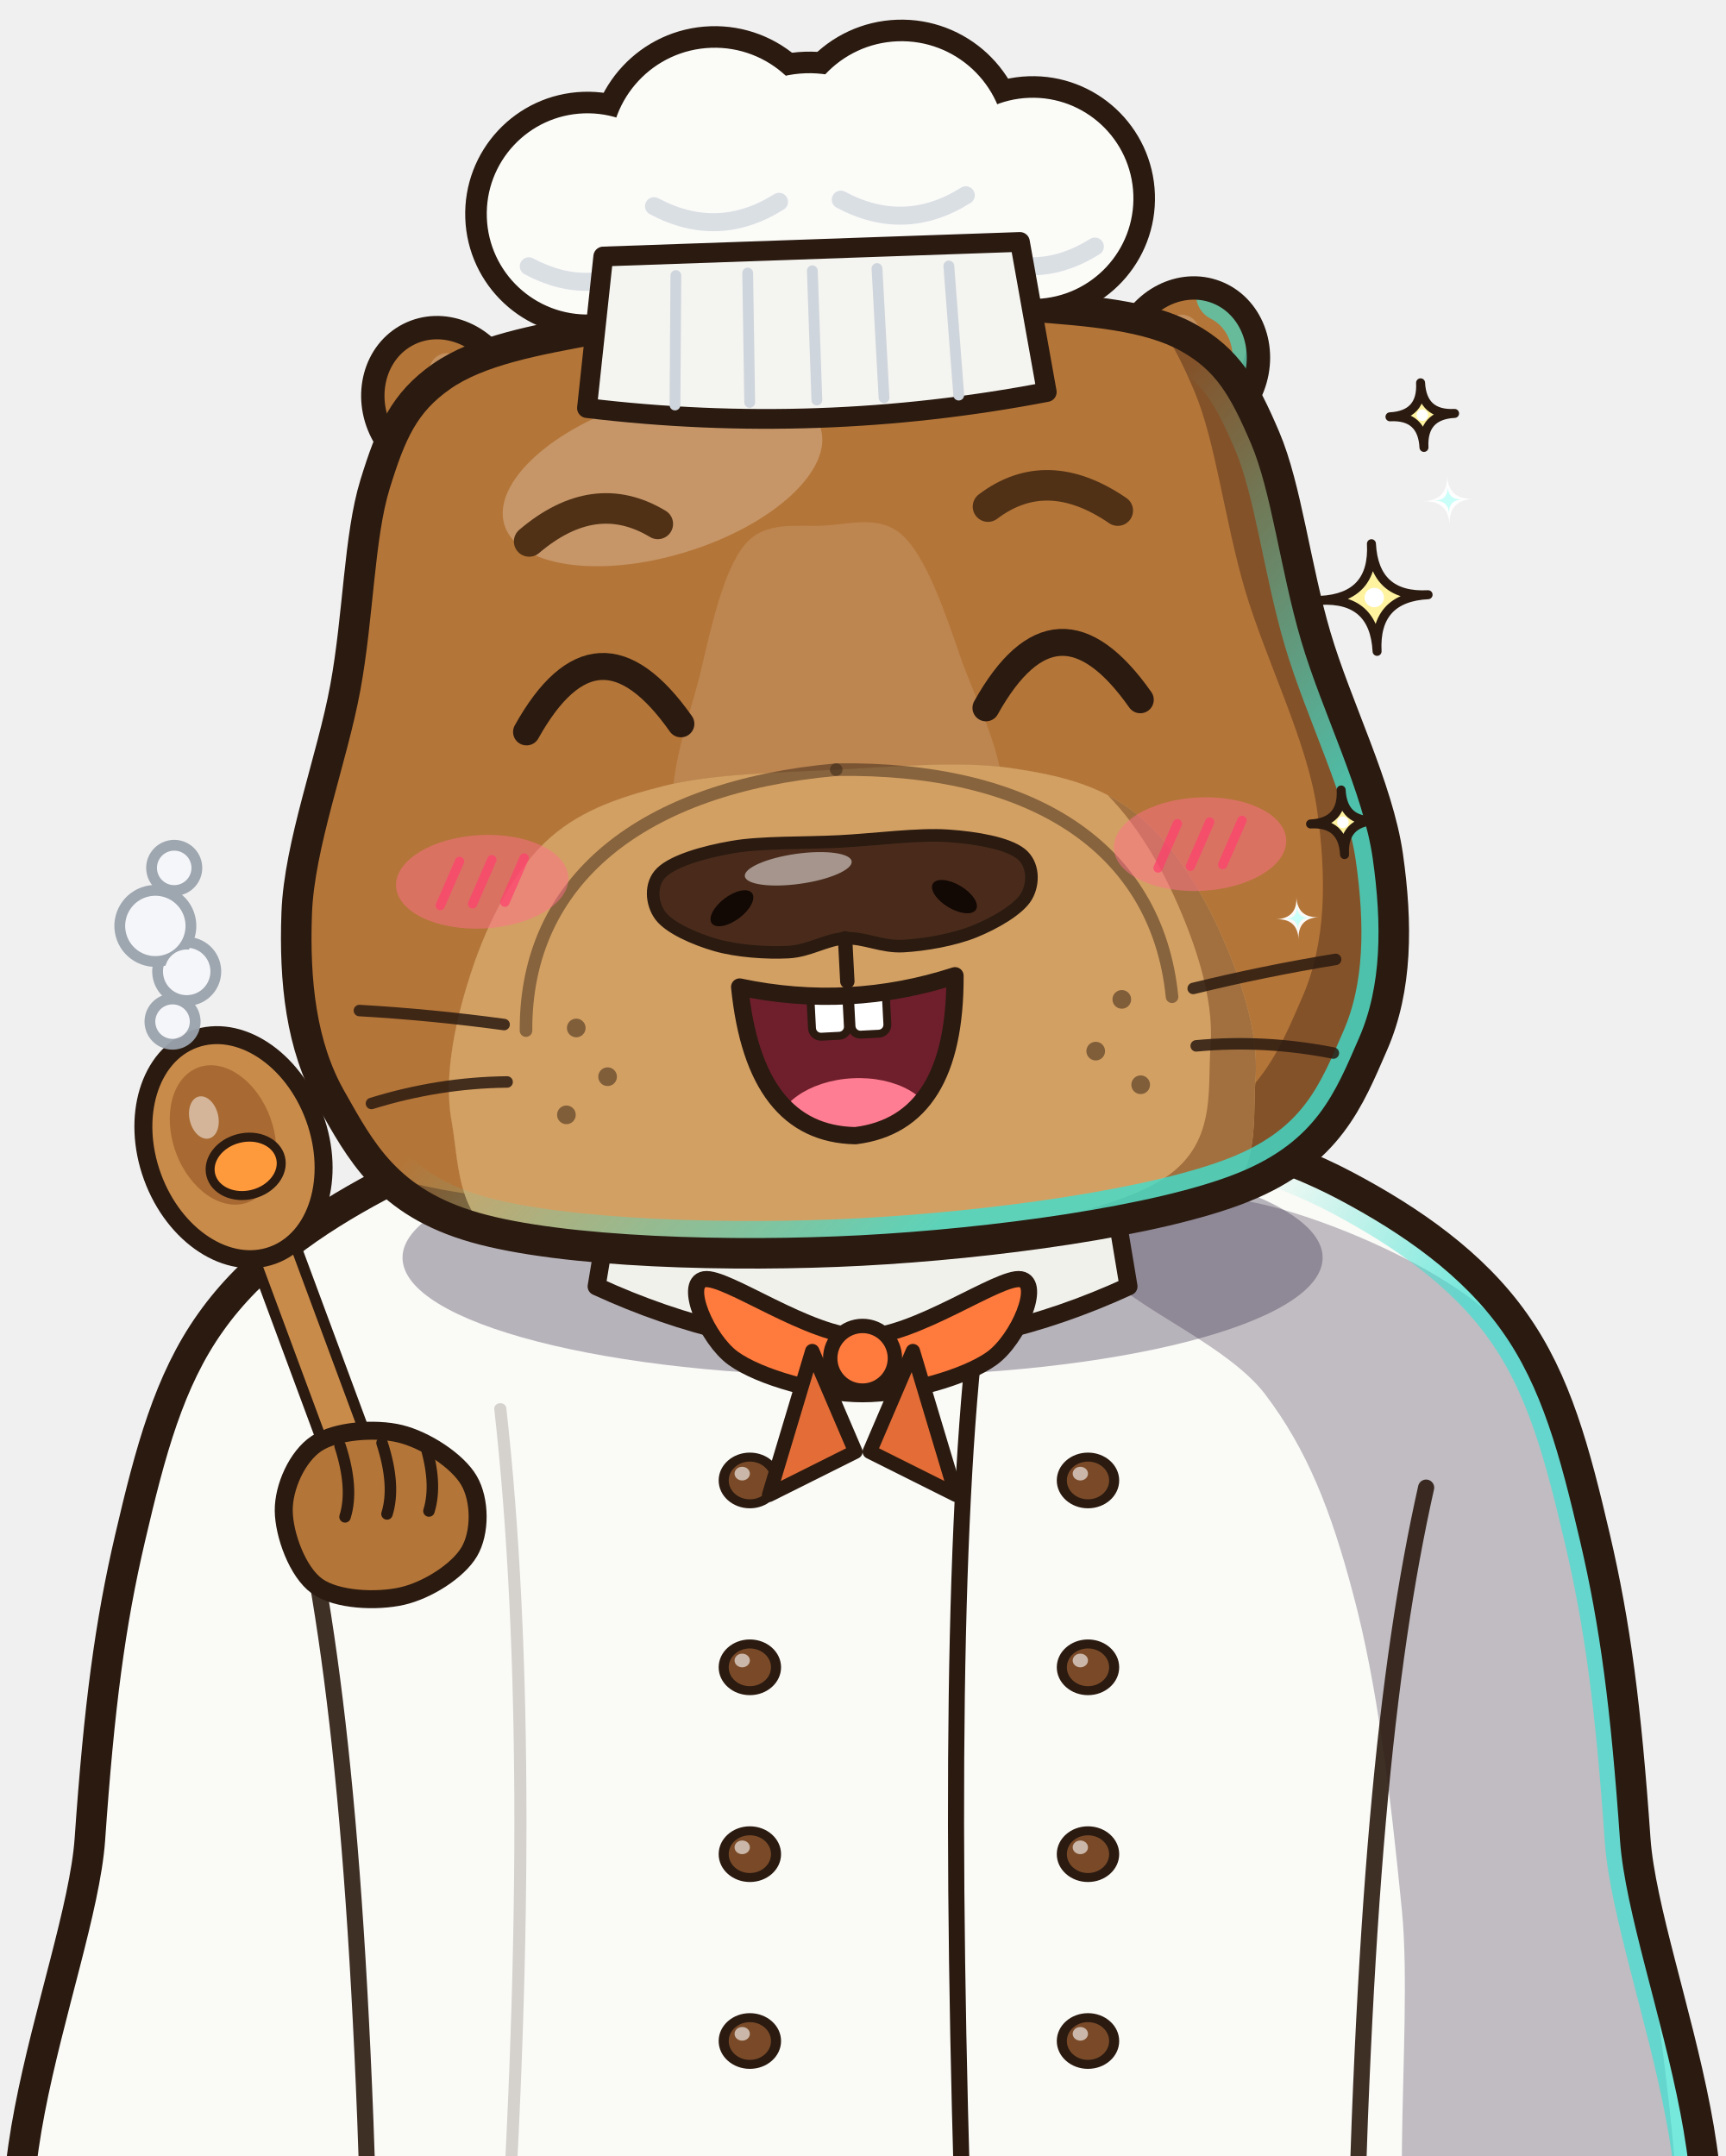
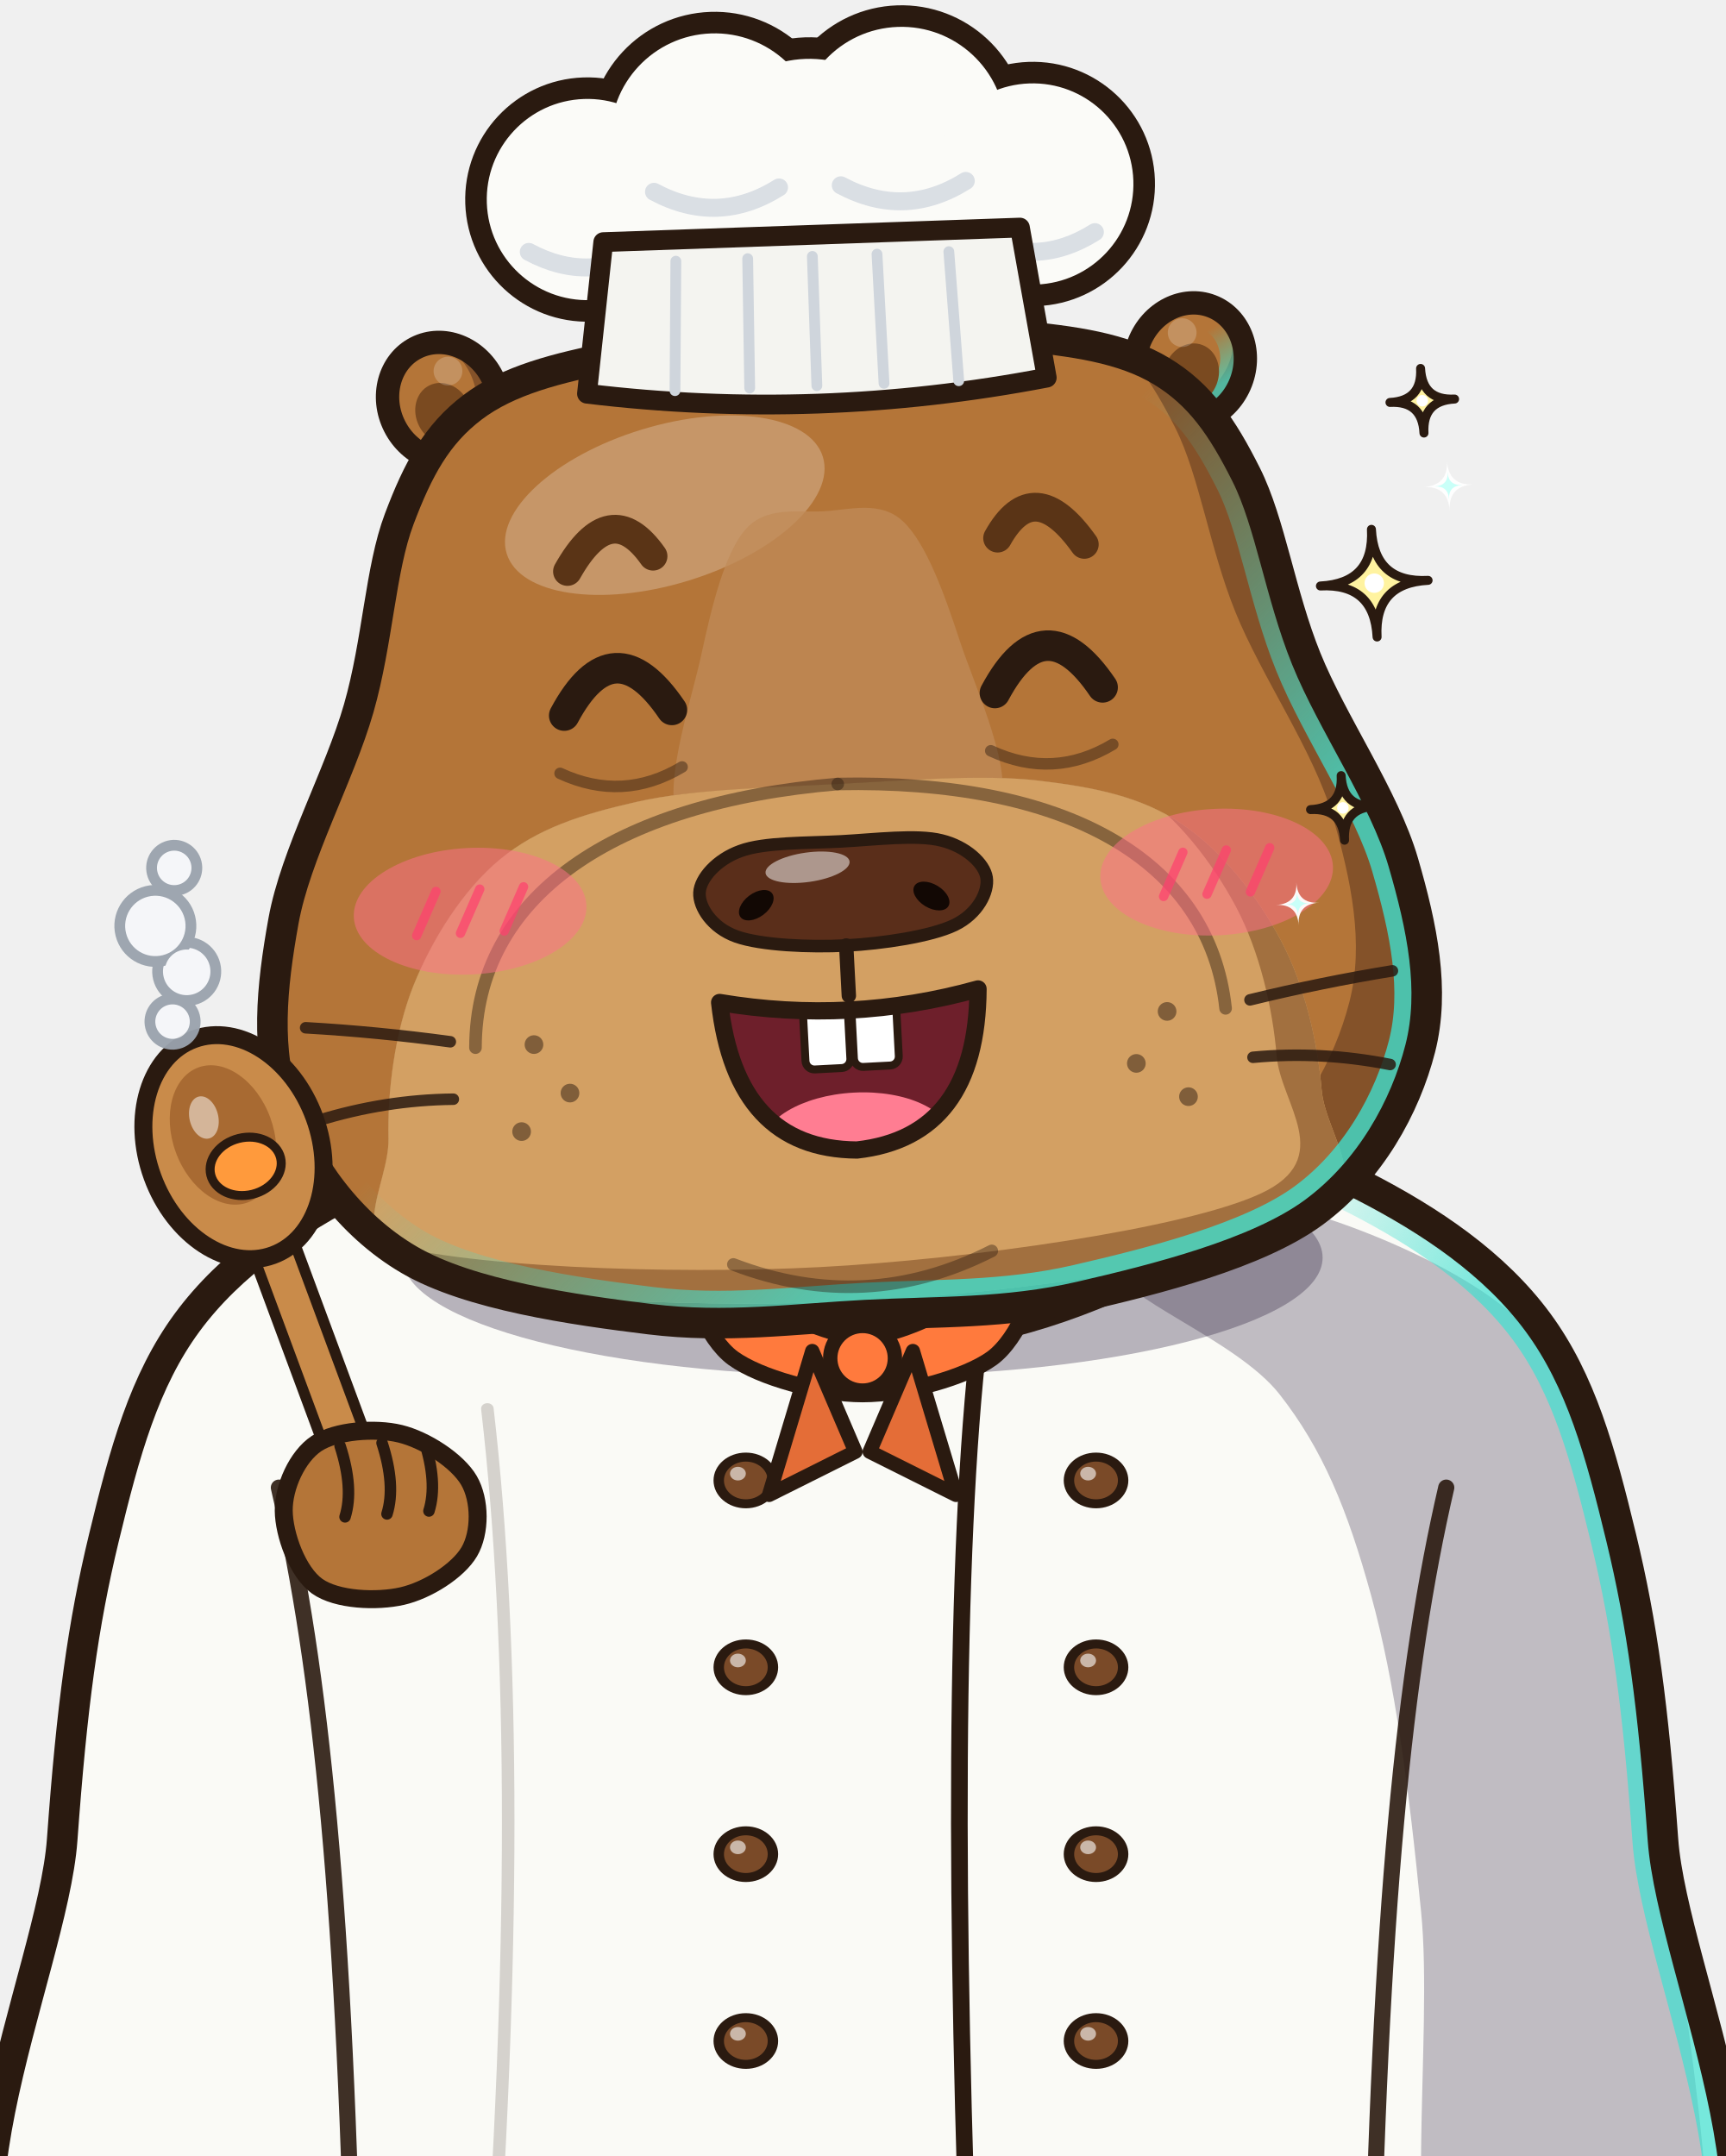
<svg xmlns="http://www.w3.org/2000/svg" width="480" height="600" viewBox="0 0 480 600">
  <defs>
    <linearGradient id="l1" x1="0" y1="0" x2="0" y2="1">
      <stop offset="0" stop-color="#2e1708" />
      <stop offset="0.50" stop-color="#9a5a24" />
      <stop offset="1" stop-color="#c29c7c" />
    </linearGradient>
    <clipPath id="k2">
-       <path d="M240,292C263.9,292 289.3,293.7 311.7,298C334.1,302.3 356.1,308.3 374.4,318C392.7,327.7 409.9,339.7 421.4,356C433,372.3 438.2,392 443.8,416C449.4,440 452.4,462.7 455,500C457.7,537.3 495.4,616.7 459.5,640C423.7,663.3 313.2,640 240,640C166.8,640 56.3,663.3 20.5,640C-15.4,616.7 22.3,537.3 25,500C27.6,462.7 30.6,440 36.2,416C41.8,392 47,372.3 58.6,356C70.1,339.7 87.3,327.7 105.6,318C123.9,308.3 145.9,302.3 168.3,298C190.7,293.7 216.1,292 240,292Z" />
-     </clipPath>
-     <linearGradient id="l3" x1="296" y1="300" x2="441.6" y2="400" gradientUnits="userSpaceOnUse">
+       <path d="M240,292C264.7,292 291,293.7 314.2,298C337.4,302.3 360.3,308.3 379.2,318C398.1,327.7 415.9,339.7 427.9,356C439.9,372.3 445.3,392 451.1,416C456.9,440 460,462.7 462.7,500C465.4,537.3 504.5,616.7 467.4,640C430.2,663.3 315.8,640 240,640C164.2,640 49.8,663.3 12.6,640C-24.5,616.7 14.6,537.3 17.3,500C20,462.7 23.1,440 28.9,416C34.7,392 40.1,372.3 52.1,356C64.1,339.7 81.9,327.7 100.8,318C119.7,308.3 142.6,302.3 165.8,298C189,293.7 215.3,292 240,292Z" />
+     </clipPath>
+     <linearGradient id="l3" x1="298" y1="300" x2="448.8" y2="400" gradientUnits="userSpaceOnUse">
      <stop offset="0" stop-color="#3ee0d0" stop-opacity="0.00" />
      <stop offset="0.30" stop-color="#3ee0d0" stop-opacity="0.00" />
      <stop offset="0.68" stop-color="#3ee0d0" stop-opacity="0.70" />
      <stop offset="1" stop-color="#3ee0d0" stop-opacity="0.70" />
    </linearGradient>
    <clipPath id="k4">
-       <path d="M117,92 A19 21 0 1 0 155,92 A19 21 0 1 0 117,92Z" />
+       <path d="M120.8,96 A15.2 16.8 0 1 0 151.2,96 A15.2 16.8 0 1 0 120.8,96Z" />
    </clipPath>
    <clipPath id="k5">
-       <path d="M325,92 A19 21 0 1 0 363,92 A19 21 0 1 0 325,92Z" />
-     </clipPath>
-     <clipPath id="k6">
-       <path d="M240,72C260,72 282.7,71.8 300,74C317.3,76.2 333.3,78.3 344,85C354.7,91.7 358.8,99.8 364,114C369.2,128.2 370.5,150.3 375.2,170C379.9,189.7 390.3,213 392,232C393.7,251 392.7,269 385.2,284C377.7,299 371.2,313.7 347,322C322.8,330.3 275.7,334 240,334C204.3,334 157.2,330.3 133,322C108.8,313.7 102.3,299 94.8,284C87.3,269 86.3,251 88,232C89.7,213 100.1,189.7 104.8,170C109.5,150.3 110.8,128.2 116,114C121.2,99.8 125.3,91.7 136,85C146.7,78.3 162.7,76.2 180,74C197.3,71.8 220,72 240,72Z" />
-     </clipPath>
+       <path d="M328.8,96 A15.2 16.8 0 1 0 359.2,96 A15.2 16.8 0 1 0 328.8,96Z" />
+     </clipPath>
+     <linearGradient id="l6" x1="328.8" y1="79.2" x2="359.2" y2="102.7" gradientUnits="userSpaceOnUse">
+       <stop offset="0" stop-color="#3ee0d0" stop-opacity="0.00" />
+       <stop offset="0.45" stop-color="#3ee0d0" stop-opacity="0.00" />
+       <stop offset="0.83" stop-color="#3ee0d0" stop-opacity="0.70" />
+       <stop offset="1" stop-color="#3ee0d0" stop-opacity="0.70" />
+     </linearGradient>
    <clipPath id="k7">
-       <path d="M240,200C256,200 274.3,199.3 288,202C301.7,204.7 312.7,208 322,216C331.3,224 339,237.3 344,250C349,262.7 353.7,278.7 352,292C350.3,305.3 352.7,321.3 334,330C315.3,338.7 271.3,344 240,344C208.7,344 164.7,338.7 146,330C127.3,321.3 129.7,305.3 128,292C126.3,278.7 131,262.7 136,250C141,237.3 148.7,224 158,216C167.3,208 178.3,204.7 192,202C205.7,199.3 224,200 240,200Z" />
-     </clipPath>
-     <linearGradient id="l8" x1="150" y1="100" x2="360" y2="330" gradientUnits="userSpaceOnUse">
+       <path d="M240,84C258.7,84 280,83.7 296,86C312,88.3 325.7,91 336,98C346.3,105 352,114.3 358,128C364,141.7 365.7,161.7 372,180C378.3,198.3 391.7,219.7 396,238C400.3,256.3 403,274 398,290C393,306 382.3,323.3 366,334C349.7,344.7 321,350.3 300,354C279,357.7 260,356 240,356C220,356 201,357.7 180,354C159,350.3 130.3,344.7 114,334C97.7,323.3 87,306 82,290C77,274 79.7,256.3 84,238C88.3,219.7 101.7,198.3 108,180C114.3,161.7 116,141.7 122,128C128,114.3 133.7,105 144,98C154.3,91 168,88.3 184,86C200,83.7 221.3,84 240,84Z" />
+     </clipPath>
+     <clipPath id="k8">
+       <path d="M240,208C258.6,208 280.1,207.3 295.9,210C311.7,212.7 324.1,216 334.9,224C345.7,232 355,245.3 360.9,258C366.8,270.7 369.6,286.7 370,300C370.4,313.3 385.2,329.3 363.5,338C341.8,346.7 281.2,352 240,352C198.8,352 138.2,346.7 116.5,338C94.8,329.3 109.6,313.3 110,300C110.4,286.7 113.3,270.7 119.1,258C125,245.3 134.3,232 145.1,224C155.9,216 168.3,212.7 184.1,210C199.9,207.3 221.4,208 240,208Z" />
+     </clipPath>
+     <linearGradient id="l9" x1="150" y1="100" x2="360" y2="330" gradientUnits="userSpaceOnUse">
      <stop offset="0" stop-color="#3ee0d0" stop-opacity="0.00" />
      <stop offset="0.40" stop-color="#3ee0d0" stop-opacity="0.00" />
      <stop offset="0.78" stop-color="#3ee0d0" stop-opacity="0.78" />
      <stop offset="1" stop-color="#3ee0d0" stop-opacity="0.78" />
    </linearGradient>
-     <clipPath id="k9">
-       <path d="M210,259 Q240,267 270,259 Q268,300 240,302 Q212,300 210,259 Z" />
+     <clipPath id="k10">
+       <path d="M204,267 Q240,275 276,267 Q273.6,308 240,310 Q206.4,308 204,267 Z" />
    </clipPath>
  </defs>
  <g transform="translate(0 12)">
-     <path d="M240,292C263.9,292 289.3,293.7 311.7,298C334.1,302.3 356.1,308.3 374.4,318C392.7,327.7 409.9,339.7 421.4,356C433,372.3 438.2,392 443.8,416C449.4,440 452.4,462.7 455,500C457.7,537.3 495.4,616.7 459.5,640C423.7,663.3 313.2,640 240,640C166.8,640 56.3,663.3 20.5,640C-15.4,616.7 22.3,537.3 25,500C27.6,462.7 30.6,440 36.2,416C41.8,392 47,372.3 58.6,356C70.1,339.7 87.3,327.7 105.6,318C123.9,308.3 145.9,302.3 168.3,298C190.7,293.7 216.1,292 240,292Z" fill="#b47538" />
+     <path d="M240,292C264.7,292 291,293.7 314.2,298C337.4,302.3 360.3,308.3 379.2,318C398.1,327.7 415.9,339.7 427.9,356C439.9,372.3 445.3,392 451.1,416C456.9,440 460,462.7 462.7,500C465.4,537.3 504.5,616.7 467.4,640C430.2,663.3 315.8,640 240,640C164.2,640 49.8,663.3 12.6,640C-24.5,616.7 14.6,537.3 17.3,500C20,462.7 23.1,440 28.9,416C34.7,392 40.1,372.3 52.1,356C64.1,339.7 81.9,327.7 100.8,318C119.7,308.3 142.6,302.3 165.8,298C189,293.7 215.3,292 240,292Z" fill="#b47538" />
    <g clip-path="url(#k2)">
-       <g transform="translate(240 0) scale(1.12 1) translate(-240 0)">
+       <g transform="translate(240 0) scale(1.16 1) translate(-240 0)">
        <rect x="-40" y="280" width="560" height="380" fill="#fafaf6" />
        <path d="M268,360 C262,420 262,520 266,640" fill="none" stroke="#2a1a10" stroke-width="4" stroke-linejoin="round" stroke-linecap="round" />
        <circle cx="212" cy="400" r="6.5" fill="#7a4a28" stroke="#2a1a10" stroke-width="2.5" stroke-linejoin="round" stroke-linecap="round" />
        <circle cx="210.1" cy="398.1" r="1.9" fill="#ffffff" opacity="0.60" />
        <circle cx="296" cy="400" r="6.5" fill="#7a4a28" stroke="#2a1a10" stroke-width="2.5" stroke-linejoin="round" stroke-linecap="round" />
        <circle cx="294.1" cy="398.1" r="1.9" fill="#ffffff" opacity="0.60" />
        <circle cx="212" cy="452" r="6.5" fill="#7a4a28" stroke="#2a1a10" stroke-width="2.5" stroke-linejoin="round" stroke-linecap="round" />
        <circle cx="210.1" cy="450.1" r="1.9" fill="#ffffff" opacity="0.60" />
        <circle cx="296" cy="452" r="6.5" fill="#7a4a28" stroke="#2a1a10" stroke-width="2.5" stroke-linejoin="round" stroke-linecap="round" />
        <circle cx="294.1" cy="450.1" r="1.9" fill="#ffffff" opacity="0.60" />
        <circle cx="212" cy="504" r="6.5" fill="#7a4a28" stroke="#2a1a10" stroke-width="2.5" stroke-linejoin="round" stroke-linecap="round" />
        <circle cx="210.1" cy="502.1" r="1.9" fill="#ffffff" opacity="0.60" />
        <circle cx="296" cy="504" r="6.5" fill="#7a4a28" stroke="#2a1a10" stroke-width="2.5" stroke-linejoin="round" stroke-linecap="round" />
        <circle cx="294.1" cy="502.1" r="1.9" fill="#ffffff" opacity="0.60" />
        <circle cx="212" cy="556" r="6.5" fill="#7a4a28" stroke="#2a1a10" stroke-width="2.5" stroke-linejoin="round" stroke-linecap="round" />
        <circle cx="210.1" cy="554" r="1.9" fill="#ffffff" opacity="0.60" />
        <circle cx="296" cy="556" r="6.5" fill="#7a4a28" stroke="#2a1a10" stroke-width="2.5" stroke-linejoin="round" stroke-linecap="round" />
        <circle cx="294.1" cy="554" r="1.9" fill="#ffffff" opacity="0.60" />
        <path d="M150,380 Q160,480 150,640" fill="none" stroke="#2a1a10" stroke-width="3" stroke-linejoin="round" stroke-linecap="round" opacity="0.18" />
      </g>
-       <path d="M345.3,322C363.6,324.7 400.9,339.7 417,356C433,372.3 435.3,396 441.6,420C447.9,444 451.3,463.3 455,500C458.8,536.7 473.7,616.7 464,640C454.3,663.3 409.1,660 396.8,640C384.5,620 393.4,554.7 390.1,520C386.7,485.3 383,456 376.6,432C370.3,408 363.6,391.3 352,376C340.4,360.7 308.3,349 307.2,340C306.1,331 327,319.3 345.3,322Z" fill="#1a0c2e" opacity="0.26" />
+       <path d="M349,322C368,324.7 406.7,339.7 423.3,356C439.9,372.3 442.2,396 448.8,420C455.4,444 458.9,463.3 462.7,500C466.6,536.7 482.1,616.7 472,640C461.9,663.3 415.2,660 402.4,640C389.6,620 398.9,554.7 395.4,520C392,485.3 388.1,456 381.5,432C374.9,408 368,391.3 356,376C344,360.7 310.8,349 309.6,340C308.4,331 330.1,319.3 349,322Z" fill="#1a0c2e" opacity="0.26" />
      <ellipse cx="240" cy="338" rx="128" ry="33" fill="#1a0c2e" opacity="0.30" />
-       <path d="M396.8,402 C385.6,452 378.9,520 376.6,640" fill="none" stroke="#2a1a10" stroke-width="4.5" stroke-linejoin="round" stroke-linecap="round" opacity="0.90" />
-       <path d="M83.2,402 C94.4,452 101.1,520 103.4,640" fill="none" stroke="#2a1a10" stroke-width="4.5" stroke-linejoin="round" stroke-linecap="round" opacity="0.90" />
-       <path d="M240,292C263.9,292 289.3,293.7 311.7,298C334.1,302.3 356.1,308.3 374.4,318C392.7,327.7 409.9,339.7 421.4,356C433,372.3 438.2,392 443.8,416C449.4,440 452.4,462.7 455,500C457.7,537.3 495.4,616.7 459.5,640C423.7,663.3 313.2,640 240,640C166.8,640 56.3,663.3 20.5,640C-15.4,616.7 22.3,537.3 25,500C27.6,462.7 30.6,440 36.2,416C41.8,392 47,372.3 58.6,356C70.1,339.7 87.3,327.7 105.6,318C123.9,308.3 145.9,302.3 168.3,298C190.7,293.7 216.1,292 240,292Z" fill="none" stroke="url(#l3)" stroke-width="17" stroke-linejoin="round" stroke-linecap="round" />
+       <path d="M402.4,402 C390.8,452 383.8,520 381.5,640" fill="none" stroke="#2a1a10" stroke-width="4.5" stroke-linejoin="round" stroke-linecap="round" opacity="0.90" />
+       <path d="M77.6,402 C89.2,452 96.2,520 98.5,640" fill="none" stroke="#2a1a10" stroke-width="4.5" stroke-linejoin="round" stroke-linecap="round" opacity="0.90" />
+       <path d="M240,292C264.7,292 291,293.7 314.2,298C337.4,302.3 360.3,308.3 379.2,318C398.1,327.7 415.9,339.7 427.9,356C439.9,372.3 445.3,392 451.1,416C456.9,440 460,462.7 462.7,500C465.4,537.3 504.5,616.7 467.4,640C430.2,663.3 315.8,640 240,640C164.2,640 49.8,663.3 12.6,640C-24.5,616.7 14.6,537.3 17.3,500C20,462.7 23.1,440 28.9,416C34.7,392 40.1,372.3 52.1,356C64.1,339.7 81.9,327.7 100.8,318C119.7,308.3 142.6,302.3 165.8,298C189,293.7 215.3,292 240,292Z" fill="none" stroke="url(#l3)" stroke-width="17" stroke-linejoin="round" stroke-linecap="round" />
    </g>
-     <path d="M240,292C263.9,292 289.3,293.7 311.7,298C334.1,302.3 356.1,308.3 374.4,318C392.7,327.7 409.9,339.7 421.4,356C433,372.3 438.2,392 443.8,416C449.4,440 452.4,462.7 455,500C457.7,537.3 495.4,616.7 459.5,640C423.7,663.3 313.2,640 240,640C166.8,640 56.3,663.3 20.5,640C-15.4,616.7 22.3,537.3 25,500C27.6,462.7 30.6,440 36.2,416C41.8,392 47,372.3 58.6,356C70.1,339.7 87.3,327.7 105.6,318C123.9,308.3 145.9,302.3 168.3,298C190.7,293.7 216.1,292 240,292Z" fill="none" stroke="#2a1a10" stroke-width="8.5" stroke-linejoin="round" stroke-linecap="round" />
+     <path d="M240,292C264.7,292 291,293.7 314.2,298C337.4,302.3 360.3,308.3 379.2,318C398.1,327.7 415.9,339.7 427.9,356C439.9,372.3 445.3,392 451.1,416C456.9,440 460,462.7 462.7,500C465.4,537.3 504.5,616.7 467.4,640C430.2,663.3 315.8,640 240,640C164.2,640 49.8,663.3 12.6,640C-24.5,616.7 14.6,537.3 17.3,500C20,462.7 23.1,440 28.9,416C34.7,392 40.1,372.3 52.1,356C64.1,339.7 81.9,327.7 100.8,318C119.7,308.3 142.6,302.3 165.8,298C189,293.7 215.3,292 240,292Z" fill="none" stroke="#2a1a10" stroke-width="8.5" stroke-linejoin="round" stroke-linecap="round" />
    <path d="M170,322 Q240,350 310,322 L314,346 Q240,380 166,346 Z" fill="#f1f1ec" stroke="#2a1a10" stroke-width="5" stroke-linejoin="round" stroke-linecap="round" />
    <path d="M196,344C202,343 225.3,360 240,360C254.7,360 278,343 284,344C290,345 283.3,360.7 276,366C268.7,371.3 252,376 240,376C228,376 211.3,371.3 204,366C196.7,360.7 190,345 196,344Z" fill="#ff7a3d" stroke="#2a1a10" stroke-width="4.5" stroke-linejoin="round" stroke-linecap="round" />
    <path d="M226,364 L214,404 L238,392 Z" fill="#e46d37" stroke="#2a1a10" stroke-width="4" stroke-linejoin="round" stroke-linecap="round" />
    <path d="M254,364 L266,404 L242,392 Z" fill="#e46d37" stroke="#2a1a10" stroke-width="4" stroke-linejoin="round" stroke-linecap="round" />
    <circle cx="240" cy="366" r="9" fill="#ff7a3d" stroke="#2a1a10" stroke-width="4" stroke-linejoin="round" stroke-linecap="round" />
-     <g transform="translate(0 2) rotate(-3 240 340)">
-       <g transform="rotate(-24 136 92)">
-         <ellipse cx="136" cy="92" rx="19" ry="21" fill="#845229" />
+     <g transform="translate(0 -2) rotate(-3 240 340)">
+       <g transform="rotate(-24 136 96)">
+         <path d="M120.8,96 A15.2 16.8 0 1 0 151.2,96 A15.2 16.8 0 1 0 120.8,96Z" fill="#845229" />
        <g clip-path="url(#k4)">
-           <ellipse cx="131" cy="88" rx="19" ry="21" fill="#b47538" />
+           <path d="M120.8,96 A15.2 16.8 0 1 0 151.2,96 A15.2 16.8 0 1 0 120.8,96Z" fill="#b47538" transform="translate(-5 -4)" />
        </g>
-         <ellipse cx="136" cy="92" rx="19" ry="21" fill="none" stroke="#2a1a10" stroke-width="6.5" stroke-linejoin="round" stroke-linecap="round" />
-         <ellipse cx="134.5" cy="95" rx="9.5" ry="11" fill="#7a4a20" />
-         <ellipse cx="141" cy="85" rx="5" ry="5" fill="#ffffff" opacity="0.20" />
-       </g>
-       <g transform="rotate(24 344 92)">
-         <ellipse cx="344" cy="92" rx="19" ry="21" fill="#845229" />
+         <path d="M120.8,96 A15.2 16.8 0 1 0 151.2,96 A15.2 16.8 0 1 0 120.8,96Z" fill="none" stroke="#2a1a10" stroke-width="6.5" stroke-linejoin="round" stroke-linecap="round" />
+         <ellipse cx="134.5" cy="99" rx="7.6" ry="8.8" fill="#7a4a20" />
+         <ellipse cx="141" cy="89" rx="4" ry="4" fill="#ffffff" opacity="0.20" />
+       </g>
+       <g transform="rotate(24 344 96)">
+         <path d="M328.8,96 A15.2 16.8 0 1 0 359.2,96 A15.2 16.8 0 1 0 328.8,96Z" fill="#845229" />
        <g clip-path="url(#k5)">
-           <ellipse cx="339" cy="88" rx="19" ry="21" fill="#b47538" />
+           <path d="M328.8,96 A15.2 16.8 0 1 0 359.2,96 A15.2 16.8 0 1 0 328.8,96Z" fill="#b47538" transform="translate(-5 -4)" />
+           <path d="M328.8,96 A15.2 16.8 0 1 0 359.2,96 A15.2 16.8 0 1 0 328.8,96Z" fill="none" stroke="url(#l6)" stroke-width="14" stroke-linejoin="round" stroke-linecap="round" />
        </g>
-         <g clip-path="url(#k5)">
-           <path d="M346,71 A19 21 0 0 1 354,110" fill="none" stroke="#3ee0d0" stroke-width="15" stroke-linejoin="round" stroke-linecap="round" opacity="0.65" />
+         <path d="M328.8,96 A15.2 16.8 0 1 0 359.2,96 A15.2 16.8 0 1 0 328.8,96Z" fill="none" stroke="#2a1a10" stroke-width="6.5" stroke-linejoin="round" stroke-linecap="round" />
+         <ellipse cx="345.5" cy="99" rx="7.6" ry="8.8" fill="#7a4a20" />
+         <ellipse cx="339" cy="89" rx="4" ry="4" fill="#ffffff" opacity="0.20" />
+       </g>
+       <path d="M240,84C258.7,84 280,83.7 296,86C312,88.3 325.7,91 336,98C346.3,105 352,114.3 358,128C364,141.7 365.7,161.7 372,180C378.3,198.3 391.7,219.7 396,238C400.3,256.3 403,274 398,290C393,306 382.3,323.3 366,334C349.7,344.7 321,350.3 300,354C279,357.7 260,356 240,356C220,356 201,357.7 180,354C159,350.3 130.3,344.7 114,334C97.7,323.3 87,306 82,290C77,274 79.7,256.3 84,238C88.3,219.7 101.7,198.3 108,180C114.3,161.7 116,141.7 122,128C128,114.3 133.7,105 144,98C154.3,91 168,88.3 184,86C200,83.7 221.3,84 240,84Z" fill="#845229" />
+       <g clip-path="url(#k7)">
+         <path d="M240,84C258.7,84 280,83.7 296,86C312,88.3 325.7,91 336,98C346.3,105 352,114.3 358,128C364,141.7 365.7,161.7 372,180C378.3,198.3 391.7,219.7 396,238C400.3,256.3 403,274 398,290C393,306 382.3,323.3 366,334C349.7,344.7 321,350.3 300,354C279,357.7 260,356 240,356C220,356 201,357.7 180,354C159,350.3 130.3,344.7 114,334C97.7,323.3 87,306 82,290C77,274 79.7,256.3 84,238C88.3,219.7 101.7,198.3 108,180C114.3,161.7 116,141.7 122,128C128,114.3 133.7,105 144,98C154.3,91 168,88.3 184,86C200,83.7 221.3,84 240,84Z" fill="#b47538" transform="translate(-19 -14)" />
+         <ellipse cx="196" cy="128" rx="46" ry="22" fill="#ffffff" opacity="0.24" transform="rotate(-14 196 128)" />
+       </g>
+       <g clip-path="url(#k7)">
+         <path d="M240,132C247.3,132 256,129.7 262,136C268,142.3 272.3,156.3 276,170C279.7,183.7 290,208.7 284,218C278,227.3 254.7,226 240,226C225.3,226 202,227.3 196,218C190,208.7 200.3,183.7 204,170C207.7,156.3 212,142.3 218,136C224,129.7 232.7,132 240,132Z" fill="#c08b58" opacity="0.75" />
+       </g>
+       <g clip-path="url(#k7)">
+         <path d="M240,208C258.6,208 280.1,207.3 295.9,210C311.7,212.7 324.1,216 334.9,224C345.7,232 355,245.3 360.9,258C366.8,270.7 369.6,286.7 370,300C370.4,313.3 385.2,329.3 363.5,338C341.8,346.7 281.2,352 240,352C198.8,352 138.2,346.7 116.5,338C94.8,329.3 109.6,313.3 110,300C110.4,286.7 113.3,270.7 119.1,258C125,245.3 134.3,232 145.1,224C155.9,216 168.3,212.7 184.1,210C199.9,207.3 221.4,208 240,208Z" fill="#d3a063" />
+         <g clip-path="url(#k8)">
+           <path d="M240,208C258.6,208 280.1,207.3 295.9,210C311.7,212.7 324.1,216 334.9,224C345.7,232 355,245.3 360.9,258C366.8,270.7 369.6,286.7 370,300C370.4,313.3 385.2,329.3 363.5,338C341.8,346.7 281.2,352 240,352C198.8,352 138.2,346.7 116.5,338C94.8,329.3 109.6,313.3 110,300C110.4,286.7 113.3,270.7 119.1,258C125,245.3 134.3,232 145.1,224C155.9,216 168.3,212.7 184.1,210C199.9,207.3 221.4,208 240,208Z" fill="#a2703f" />
+           <path d="M240,208C258.6,208 280.1,207.3 295.9,210C311.7,212.7 324.1,216 334.9,224C345.7,232 355,245.3 360.9,258C366.8,270.7 369.6,286.7 370,300C370.4,313.3 385.2,329.3 363.5,338C341.8,346.7 281.2,352 240,352C198.8,352 138.2,346.7 116.5,338C94.8,329.3 109.6,313.3 110,300C110.4,286.7 113.3,270.7 119.1,258C125,245.3 134.3,232 145.1,224C155.9,216 168.3,212.7 184.1,210C199.9,207.3 221.4,208 240,208Z" fill="#d3a063" transform="translate(-12 -10)" />
        </g>
-         <ellipse cx="344" cy="92" rx="19" ry="21" fill="none" stroke="#2a1a10" stroke-width="6.5" stroke-linejoin="round" stroke-linecap="round" />
-         <ellipse cx="345.5" cy="95" rx="9.5" ry="11" fill="#7a4a20" />
-         <ellipse cx="339" cy="85" rx="5" ry="5" fill="#ffffff" opacity="0.20" />
-       </g>
-       <path d="M240,72C260,72 282.7,71.8 300,74C317.3,76.2 333.3,78.3 344,85C354.7,91.7 358.8,99.8 364,114C369.2,128.2 370.5,150.3 375.2,170C379.9,189.7 390.3,213 392,232C393.7,251 392.7,269 385.2,284C377.7,299 371.2,313.7 347,322C322.8,330.3 275.7,334 240,334C204.3,334 157.2,330.3 133,322C108.8,313.7 102.3,299 94.8,284C87.3,269 86.3,251 88,232C89.7,213 100.1,189.7 104.8,170C109.5,150.3 110.8,128.2 116,114C121.2,99.8 125.3,91.7 136,85C146.7,78.3 162.7,76.2 180,74C197.3,71.8 220,72 240,72Z" fill="#845229" />
-       <g clip-path="url(#k6)">
-         <path d="M240,72C260,72 282.7,71.8 300,74C317.3,76.2 333.3,78.3 344,85C354.7,91.7 358.8,99.8 364,114C369.2,128.2 370.5,150.3 375.2,170C379.9,189.7 390.3,213 392,232C393.7,251 392.7,269 385.2,284C377.7,299 371.2,313.7 347,322C322.8,330.3 275.7,334 240,334C204.3,334 157.2,330.3 133,322C108.8,313.7 102.3,299 94.8,284C87.3,269 86.3,251 88,232C89.7,213 100.1,189.7 104.8,170C109.5,150.3 110.8,128.2 116,114C121.2,99.8 125.3,91.7 136,85C146.7,78.3 162.7,76.2 180,74C197.3,71.8 220,72 240,72Z" fill="#b47538" transform="translate(-19 -14)" />
-         <ellipse cx="196" cy="116" rx="46" ry="22" fill="#ffffff" opacity="0.24" transform="rotate(-14 196 116)" />
-       </g>
-       <g clip-path="url(#k6)">
-         <path d="M240,132C247.3,132 256,129.7 262,136C268,142.3 272.3,157 276,170C279.7,183 290,205.3 284,214C278,222.7 254.7,222 240,222C225.3,222 202,222.7 196,214C190,205.3 200.3,183 204,170C207.7,157 212,142.3 218,136C224,129.7 232.7,132 240,132Z" fill="#c08b58" opacity="0.75" />
-       </g>
-       <g clip-path="url(#k6)">
-         <path d="M240,200C256,200 274.3,199.3 288,202C301.7,204.7 312.7,208 322,216C331.3,224 339,237.3 344,250C349,262.7 353.7,278.7 352,292C350.3,305.3 352.7,321.3 334,330C315.3,338.7 271.3,344 240,344C208.7,344 164.7,338.7 146,330C127.3,321.3 129.7,305.3 128,292C126.3,278.7 131,262.7 136,250C141,237.3 148.7,224 158,216C167.3,208 178.3,204.7 192,202C205.7,199.3 224,200 240,200Z" fill="#d3a063" />
-         <g clip-path="url(#k7)">
-           <path d="M240,200C256,200 274.3,199.3 288,202C301.7,204.7 312.7,208 322,216C331.3,224 339,237.3 344,250C349,262.7 353.7,278.7 352,292C350.3,305.3 352.7,321.3 334,330C315.3,338.7 271.3,344 240,344C208.7,344 164.7,338.7 146,330C127.3,321.3 129.7,305.3 128,292C126.3,278.7 131,262.7 136,250C141,237.3 148.7,224 158,216C167.3,208 178.3,204.7 192,202C205.7,199.3 224,200 240,200Z" fill="#a2703f" />
-           <path d="M240,200C256,200 274.3,199.3 288,202C301.7,204.7 312.7,208 322,216C331.3,224 339,237.3 344,250C349,262.7 353.7,278.7 352,292C350.3,305.3 352.7,321.3 334,330C315.3,338.7 271.3,344 240,344C208.7,344 164.7,338.7 146,330C127.3,321.3 129.7,305.3 128,292C126.3,278.7 131,262.7 136,250C141,237.3 148.7,224 158,216C167.3,208 178.3,204.7 192,202C205.7,199.3 224,200 240,200Z" fill="#d3a063" transform="translate(-12 -10)" />
-         </g>
-       </g>
-       <path d="M150,268 C152,226 186,202 240,200" fill="none" stroke="#2a1a10" stroke-width="3.5" stroke-linejoin="round" stroke-linecap="round" opacity="0.45" />
-       <path d="M330,268 C328,226 294,202 240,200" fill="none" stroke="#2a1a10" stroke-width="3.5" stroke-linejoin="round" stroke-linecap="round" opacity="0.45" />
-       <g clip-path="url(#k6)">
-         <path d="M240,72C260,72 282.7,71.8 300,74C317.3,76.2 333.3,78.3 344,85C354.7,91.7 358.8,99.8 364,114C369.2,128.2 370.5,150.3 375.2,170C379.9,189.7 390.3,213 392,232C393.7,251 392.7,269 385.2,284C377.7,299 371.2,313.7 347,322C322.8,330.3 275.7,334 240,334C204.3,334 157.2,330.3 133,322C108.8,313.7 102.3,299 94.8,284C87.3,269 86.3,251 88,232C89.7,213 100.1,189.7 104.8,170C109.5,150.3 110.8,128.2 116,114C121.2,99.8 125.3,91.7 136,85C146.7,78.3 162.7,76.2 180,74C197.3,71.8 220,72 240,72Z" fill="none" stroke="url(#l8)" stroke-width="18" stroke-linejoin="round" stroke-linecap="round" />
-       </g>
-       <ellipse cx="140" cy="226" rx="24" ry="13" fill="#ff6f8c" opacity="0.50" />
-       <path d="M134,220 L128,232" fill="none" stroke="#ff3f6e" stroke-width="2.6" stroke-linejoin="round" stroke-linecap="round" opacity="0.70" />
-       <path d="M143,220 L137,232" fill="none" stroke="#ff3f6e" stroke-width="2.6" stroke-linejoin="round" stroke-linecap="round" opacity="0.70" />
-       <path d="M152,220 L146,232" fill="none" stroke="#ff3f6e" stroke-width="2.6" stroke-linejoin="round" stroke-linecap="round" opacity="0.70" />
-       <ellipse cx="340" cy="226" rx="24" ry="13" fill="#ff6f8c" opacity="0.50" />
-       <path d="M334,220 L328,232" fill="none" stroke="#ff3f6e" stroke-width="2.6" stroke-linejoin="round" stroke-linecap="round" opacity="0.70" />
-       <path d="M343,220 L337,232" fill="none" stroke="#ff3f6e" stroke-width="2.6" stroke-linejoin="round" stroke-linecap="round" opacity="0.70" />
-       <path d="M352,220 L346,232" fill="none" stroke="#ff3f6e" stroke-width="2.6" stroke-linejoin="round" stroke-linecap="round" opacity="0.70" />
-       <path d="M144,266 Q124,262.2 104,260" fill="none" stroke="#2a1a10" stroke-width="3.2" stroke-linejoin="round" stroke-linecap="round" opacity="0.85" />
-       <path d="M144,282 Q125,281.2 106,286" fill="none" stroke="#2a1a10" stroke-width="3.2" stroke-linejoin="round" stroke-linecap="round" opacity="0.85" />
-       <circle cx="164" cy="268" r="2.6" fill="#805e3a" />
-       <circle cx="172" cy="282" r="2.6" fill="#805e3a" />
-       <circle cx="160" cy="292" r="2.6" fill="#805e3a" />
-       <path d="M336,266 Q356,262.2 376,260" fill="none" stroke="#2a1a10" stroke-width="3.2" stroke-linejoin="round" stroke-linecap="round" opacity="0.85" />
-       <path d="M336,282 Q355,281.2 374,286" fill="none" stroke="#2a1a10" stroke-width="3.2" stroke-linejoin="round" stroke-linecap="round" opacity="0.85" />
-       <circle cx="316" cy="268" r="2.6" fill="#805e3a" />
-       <circle cx="308" cy="282" r="2.6" fill="#805e3a" />
-       <circle cx="320" cy="292" r="2.6" fill="#805e3a" />
-       <path d="M240,220C250,220 261.7,219 270,220C278.3,221 286.5,223 290,226C293.5,229 293.3,234.5 291,238C288.7,241.5 281.8,245 276,247C270.2,249 262,250 256,250C250,250 245.3,247 240,247C234.7,247 230,250 224,250C218,250 209.8,249 204,247C198.2,245 191.3,241.5 189,238C186.7,234.5 186.5,229 190,226C193.5,223 201.7,221 210,220C218.3,219 230,220 240,220Z" fill="#4a2b1b" stroke="#2a1a10" stroke-width="3.5" stroke-linejoin="round" stroke-linecap="round" />
-       <ellipse cx="228" cy="227" rx="15" ry="4.2" fill="#ffffff" opacity="0.50" transform="rotate(-5 228 227)" />
-       <ellipse cx="209" cy="237" rx="7" ry="3.4" fill="#120804" transform="rotate(-34 209 237)" />
-       <ellipse cx="271" cy="237" rx="7" ry="3.4" fill="#120804" transform="rotate(34 271 237)" />
-       <path d="M240,247 L240,259" fill="none" stroke="#2a1a10" stroke-width="4" stroke-linejoin="round" stroke-linecap="round" />
-       <path d="M210,259 Q240,267 270,259 Q268,300 240,302 Q212,300 210,259 Z" fill="#6e1f2b" />
-       <g clip-path="url(#k9)">
-         <ellipse cx="240" cy="300" rx="22" ry="14" fill="#ff7d92" />
-       </g>
-       <g clip-path="url(#k9)">
-         <rect x="229.5" y="261" width="10" height="13" rx="2.5" fill="#ffffff" stroke="#2a1a10" stroke-width="2.2" stroke-linejoin="round" stroke-linecap="round" />
-         <rect x="240.5" y="261" width="10" height="13" rx="2.5" fill="#ffffff" stroke="#2a1a10" stroke-width="2.2" stroke-linejoin="round" stroke-linecap="round" />
-       </g>
-       <path d="M210,259 Q240,267 270,259 Q268,300 240,302 Q212,300 210,259 Z" fill="none" stroke="#2a1a10" stroke-width="4.8" stroke-linejoin="round" stroke-linecap="round" />
-       <path d="M154.5,185 Q176,150.8 197.5,185" fill="none" stroke="#2a1a10" stroke-width="7.5" stroke-linejoin="round" stroke-linecap="round" />
-       <path d="M282.5,185 Q304,150.8 325.5,185" fill="none" stroke="#2a1a10" stroke-width="7.5" stroke-linejoin="round" stroke-linecap="round" />
-       <path d="M158,132.1 Q177,117.6 194,129.1" fill="none" stroke="#503116" stroke-width="8.5" stroke-linejoin="round" stroke-linecap="round" />
-       <path d="M322,132.1 Q303,117.6 286,129.1" fill="none" stroke="#503116" stroke-width="8.5" stroke-linejoin="round" stroke-linecap="round" />
-       <path d="M240,72C260,72 282.7,71.8 300,74C317.3,76.2 333.3,78.3 344,85C354.7,91.7 358.8,99.8 364,114C369.2,128.2 370.5,150.3 375.2,170C379.9,189.7 390.3,213 392,232C393.7,251 392.7,269 385.2,284C377.7,299 371.2,313.7 347,322C322.8,330.3 275.7,334 240,334C204.3,334 157.2,330.3 133,322C108.8,313.7 102.3,299 94.8,284C87.3,269 86.3,251 88,232C89.7,213 100.1,189.7 104.8,170C109.5,150.3 110.8,128.2 116,114C121.2,99.8 125.3,91.7 136,85C146.7,78.3 162.7,76.2 180,74C197.3,71.8 220,72 240,72Z" fill="none" stroke="#2a1a10" stroke-width="8.5" stroke-linejoin="round" stroke-linecap="round" />
+       </g>
+       <path d="M135.5,276 C137.8,234 177.3,210 240,208" fill="none" stroke="#2a1a10" stroke-width="3.5" stroke-linejoin="round" stroke-linecap="round" opacity="0.45" />
+       <path d="M344.5,276 C342.2,234 302.7,210 240,208" fill="none" stroke="#2a1a10" stroke-width="3.5" stroke-linejoin="round" stroke-linecap="round" opacity="0.45" />
+       <g clip-path="url(#k7)">
+         <path d="M240,84C258.7,84 280,83.7 296,86C312,88.3 325.7,91 336,98C346.3,105 352,114.3 358,128C364,141.7 365.7,161.7 372,180C378.3,198.3 391.7,219.7 396,238C400.3,256.3 403,274 398,290C393,306 382.3,323.3 366,334C349.7,344.7 321,350.3 300,354C279,357.7 260,356 240,356C220,356 201,357.7 180,354C159,350.3 130.3,344.7 114,334C97.7,323.3 87,306 82,290C77,274 79.7,256.3 84,238C88.3,219.7 101.7,198.3 108,180C114.3,161.7 116,141.7 122,128C128,114.3 133.7,105 144,98C154.3,91 168,88.3 184,86C200,83.7 221.3,84 240,84Z" fill="none" stroke="url(#l9)" stroke-width="18" stroke-linejoin="round" stroke-linecap="round" />
+       </g>
+       <ellipse cx="136" cy="238" rx="32.4" ry="17.6" fill="#ff6f8c" opacity="0.50" />
+       <path d="M126.8,232 L120.8,244" fill="none" stroke="#ff3f6e" stroke-width="2.6" stroke-linejoin="round" stroke-linecap="round" opacity="0.70" />
+       <path d="M139,232 L133,244" fill="none" stroke="#ff3f6e" stroke-width="2.6" stroke-linejoin="round" stroke-linecap="round" opacity="0.70" />
+       <path d="M151.2,232 L145.2,244" fill="none" stroke="#ff3f6e" stroke-width="2.6" stroke-linejoin="round" stroke-linecap="round" opacity="0.70" />
+       <ellipse cx="344" cy="238" rx="32.4" ry="17.6" fill="#ff6f8c" opacity="0.50" />
+       <path d="M334.9,232 L328.9,244" fill="none" stroke="#ff3f6e" stroke-width="2.6" stroke-linejoin="round" stroke-linecap="round" opacity="0.70" />
+       <path d="M347,232 L341,244" fill="none" stroke="#ff3f6e" stroke-width="2.6" stroke-linejoin="round" stroke-linecap="round" opacity="0.70" />
+       <path d="M359.1,232 L353.1,244" fill="none" stroke="#ff3f6e" stroke-width="2.6" stroke-linejoin="round" stroke-linecap="round" opacity="0.70" />
+       <path d="M128.6,274 Q108.6,270.2 88.6,268" fill="none" stroke="#2a1a10" stroke-width="3.2" stroke-linejoin="round" stroke-linecap="round" opacity="0.85" />
+       <path d="M128.6,290 Q109.6,289.2 90.6,294" fill="none" stroke="#2a1a10" stroke-width="3.2" stroke-linejoin="round" stroke-linecap="round" opacity="0.85" />
+       <circle cx="151.8" cy="276" r="2.6" fill="#805e3a" />
+       <circle cx="161.1" cy="290" r="2.6" fill="#805e3a" />
+       <circle cx="147.1" cy="300" r="2.6" fill="#805e3a" />
+       <path d="M351.4,274 Q371.4,270.2 391.4,268" fill="none" stroke="#2a1a10" stroke-width="3.2" stroke-linejoin="round" stroke-linecap="round" opacity="0.85" />
+       <path d="M351.4,290 Q370.4,289.2 389.4,294" fill="none" stroke="#2a1a10" stroke-width="3.2" stroke-linejoin="round" stroke-linecap="round" opacity="0.85" />
+       <circle cx="328.2" cy="276" r="2.6" fill="#805e3a" />
+       <circle cx="318.9" cy="290" r="2.6" fill="#805e3a" />
+       <circle cx="332.9" cy="300" r="2.6" fill="#805e3a" />
+       <path d="M240,224C249.3,224 261.3,223.1 268,225.2C274.7,227.2 279.6,232.2 280,236.2C280.4,240.1 277.1,246.1 270.4,248.9C263.7,251.7 250.1,253 240,253C229.9,253 216.3,251.7 209.6,248.9C202.9,246.1 199.6,240.1 200,236.2C200.4,232.2 205.3,227.2 212,225.2C218.7,223.1 230.7,224 240,224Z" fill="#5a2e1a" stroke="#2a1a10" stroke-width="3.5" stroke-linejoin="round" stroke-linecap="round" />
+       <ellipse cx="230.4" cy="230.7" rx="11.8" ry="4.1" fill="#ffffff" opacity="0.50" transform="rotate(-5 230.4 230.7)" />
+       <ellipse cx="215.6" cy="240.5" rx="5.5" ry="3.3" fill="#120804" transform="rotate(-34 215.6 240.5)" />
+       <ellipse cx="264.4" cy="240.5" rx="5.5" ry="3.3" fill="#120804" transform="rotate(34 264.4 240.5)" />
+       <path d="M240,253 L240,267" fill="none" stroke="#2a1a10" stroke-width="4" stroke-linejoin="round" stroke-linecap="round" />
+       <path d="M204,267 Q240,275 276,267 Q273.6,308 240,310 Q206.4,308 204,267 Z" fill="#6e1f2b" />
+       <g clip-path="url(#k10)">
+         <ellipse cx="240" cy="308" rx="26.4" ry="14" fill="#ff7d92" />
+       </g>
+       <g clip-path="url(#k10)">
+         <rect x="227" y="269" width="12.5" height="18" rx="2.5" fill="#ffffff" stroke="#2a1a10" stroke-width="2.2" stroke-linejoin="round" stroke-linecap="round" />
+         <rect x="240.5" y="269" width="12.5" height="18" rx="2.5" fill="#ffffff" stroke="#2a1a10" stroke-width="2.2" stroke-linejoin="round" stroke-linecap="round" />
+       </g>
+       <path d="M204,267 Q240,275 276,267 Q273.6,308 240,310 Q206.4,308 204,267 Z" fill="none" stroke="#2a1a10" stroke-width="4.8" stroke-linejoin="round" stroke-linecap="round" />
+       <path d="M165,185 Q180,160.2 195,185" fill="none" stroke="#2a1a10" stroke-width="8.5" stroke-linejoin="round" stroke-linecap="round" />
+       <path d="M285,185 Q300,160.2 315,185" fill="none" stroke="#2a1a10" stroke-width="8.5" stroke-linejoin="round" stroke-linecap="round" />
+       <path d="M168,145 Q181,124.5 192,142" fill="none" stroke="#5a3416" stroke-width="8" stroke-linejoin="round" stroke-linecap="round" />
+       <path d="M312,145 Q299,124.5 288,142" fill="none" stroke="#5a3416" stroke-width="8" stroke-linejoin="round" stroke-linecap="round" />
+       <path d="M163,201 Q180,210 197,201" fill="none" stroke="#2a1a10" stroke-width="3.2" stroke-linejoin="round" stroke-linecap="round" opacity="0.45" />
+       <path d="M283,201 Q300,210 317,201" fill="none" stroke="#2a1a10" stroke-width="3.2" stroke-linejoin="round" stroke-linecap="round" opacity="0.45" />
+       <path d="M204,340 Q240,356 276,340" fill="none" stroke="#2a1a10" stroke-width="3.5" stroke-linejoin="round" stroke-linecap="round" opacity="0.40" />
+       <path d="M240,84C258.7,84 280,83.7 296,86C312,88.3 325.7,91 336,98C346.3,105 352,114.3 358,128C364,141.7 365.7,161.7 372,180C378.3,198.3 391.7,219.7 396,238C400.3,256.3 403,274 398,290C393,306 382.3,323.3 366,334C349.7,344.7 321,350.3 300,354C279,357.7 260,356 240,356C220,356 201,357.7 180,354C159,350.3 130.3,344.7 114,334C97.7,323.3 87,306 82,290C77,274 79.7,256.3 84,238C88.3,219.7 101.7,198.3 108,180C114.3,161.7 116,141.7 122,128C128,114.3 133.7,105 144,98C154.3,91 168,88.3 184,86C200,83.7 221.3,84 240,84Z" fill="none" stroke="#2a1a10" stroke-width="8.5" stroke-linejoin="round" stroke-linecap="round" />
      <g transform="translate(0 -3) rotate(1 240 100)">
        <circle cx="178" cy="46" r="28" fill="#fbfbf8" stroke="#2a1a10" stroke-width="12" stroke-linejoin="round" stroke-linecap="round" />
        <circle cx="214" cy="30" r="29" fill="#fbfbf8" stroke="#2a1a10" stroke-width="12" stroke-linejoin="round" stroke-linecap="round" />
        <circle cx="266" cy="30" r="29" fill="#fbfbf8" stroke="#2a1a10" stroke-width="12" stroke-linejoin="round" stroke-linecap="round" />
        <circle cx="302" cy="46" r="28" fill="#fbfbf8" stroke="#2a1a10" stroke-width="12" stroke-linejoin="round" stroke-linecap="round" />
        <circle cx="240" cy="40" r="31" fill="#fbfbf8" stroke="#2a1a10" stroke-width="12" stroke-linejoin="round" stroke-linecap="round" />
        <circle cx="178" cy="46" r="28" fill="#fbfbf8" />
        <circle cx="214" cy="30" r="29" fill="#fbfbf8" />
        <circle cx="266" cy="30" r="29" fill="#fbfbf8" />
        <circle cx="302" cy="46" r="28" fill="#fbfbf8" />
        <circle cx="240" cy="40" r="31" fill="#fbfbf8" />
        <path d="M161.2,60 Q178,69.8 194.8,60" fill="none" stroke="#d6dbe2" stroke-width="5" stroke-linejoin="round" stroke-linecap="round" opacity="0.90" />
        <path d="M196.6,44.5 Q214,54.6 231.4,44.5" fill="none" stroke="#d6dbe2" stroke-width="5" stroke-linejoin="round" stroke-linecap="round" opacity="0.90" />
        <path d="M248.6,44.5 Q266,54.6 283.4,44.5" fill="none" stroke="#d6dbe2" stroke-width="5" stroke-linejoin="round" stroke-linecap="round" opacity="0.90" />
        <path d="M285.2,60 Q302,69.8 318.8,60" fill="none" stroke="#d6dbe2" stroke-width="5" stroke-linejoin="round" stroke-linecap="round" opacity="0.90" />
        <path d="M176,100 L182,58 L298,58 L304,100 Q240,110 176,100 Z" fill="#f4f4f0" stroke="#2a1a10" stroke-width="5.5" stroke-linejoin="round" stroke-linecap="round" />
        <path d="M202,64 L200.5,100" fill="none" stroke="#cfd5dc" stroke-width="3" stroke-linejoin="round" stroke-linecap="round" />
        <path d="M222,64 L221.3,100" fill="none" stroke="#cfd5dc" stroke-width="3" stroke-linejoin="round" stroke-linecap="round" />
        <path d="M240,64 L240,100" fill="none" stroke="#cfd5dc" stroke-width="3" stroke-linejoin="round" stroke-linecap="round" />
        <path d="M258,64 L258.7,100" fill="none" stroke="#cfd5dc" stroke-width="3" stroke-linejoin="round" stroke-linecap="round" />
        <path d="M278,64 L279.5,100" fill="none" stroke="#cfd5dc" stroke-width="3" stroke-linejoin="round" stroke-linecap="round" />
      </g>
      <path d="M392,145 Q392,160 407,160 Q392,160 392,175 Q392,160 377,160 Q392,160 392,145Z" fill="#fff3a0" stroke="#2a1a10" stroke-width="2.5" stroke-linejoin="round" stroke-linecap="round" />
      <circle cx="392" cy="160" r="2.7" fill="#ffffff" />
      <path d="M380,213 Q380,222 389,222 Q380,222 380,231 Q380,222 371,222 Q380,222 380,213Z" fill="#fff3a0" stroke="#2a1a10" stroke-width="2.5" stroke-linejoin="round" stroke-linecap="round" />
      <circle cx="380" cy="222" r="1.6" fill="#ffffff" />
      <path d="M408,101 Q408,110 417,110 Q408,110 408,119 Q408,110 399,110 Q408,110 408,101Z" fill="#fff3a0" stroke="#2a1a10" stroke-width="2.5" stroke-linejoin="round" stroke-linecap="round" />
      <circle cx="408" cy="110" r="1.6" fill="#ffffff" />
      <path d="M414,127 Q414,134 421,134 Q414,134 414,141 Q414,134 407,134 Q414,134 414,127Z" fill="#ffffff" opacity="0.95" />
      <path d="M414,130.2 Q414,134 417.9,134 Q414,134 414,137.8 Q414,134 410.1,134 Q414,134 414,130.2Z" fill="#c9fff8" />
      <path d="M366,242 Q366,248 372,248 Q366,248 366,254 Q366,248 360,248 Q366,248 366,242Z" fill="#ffffff" opacity="0.95" />
      <path d="M366,244.7 Q366,248 369.3,248 Q366,248 366,251.3 Q366,248 362.7,248 Q366,248 366,244.7Z" fill="#c9fff8" />
    </g>
    <g transform="rotate(-14 110 430)">
      <path d="M100,330 L110,420" fill="none" stroke="#2a1a10" stroke-width="15" stroke-linejoin="round" stroke-linecap="round" />
      <path d="M100,330 L110,420" fill="none" stroke="#c98b4a" stroke-width="9" stroke-linejoin="round" stroke-linecap="round" />
      <ellipse cx="96" cy="300" rx="24" ry="32" fill="#c98b4a" stroke="#2a1a10" stroke-width="5" stroke-linejoin="round" stroke-linecap="round" transform="rotate(-6 96 300)" />
      <ellipse cx="94" cy="296" rx="14" ry="20" fill="#a86a32" transform="rotate(-6 94 296)" />
      <ellipse cx="98" cy="306" rx="10" ry="8" fill="#ff9a3c" stroke="#2a1a10" stroke-width="2.5" stroke-linejoin="round" stroke-linecap="round" />
      <ellipse cx="90" cy="290" rx="4" ry="6" fill="#ffffff" opacity="0.50" />
      <g opacity="0.95">
        <circle cx="88" cy="262" r="6.3" fill="#f6f7fa" stroke="#9aa3ad" stroke-width="3" stroke-linejoin="round" stroke-linecap="round" />
        <circle cx="95.2" cy="249.4" r="8.1" fill="#f6f7fa" stroke="#9aa3ad" stroke-width="3" stroke-linejoin="round" stroke-linecap="round" />
        <circle cx="89.8" cy="235" r="9.9" fill="#f6f7fa" stroke="#9aa3ad" stroke-width="3" stroke-linejoin="round" stroke-linecap="round" />
        <circle cx="98.8" cy="220.6" r="6.3" fill="#f6f7fa" stroke="#9aa3ad" stroke-width="3" stroke-linejoin="round" stroke-linecap="round" />
        <circle cx="88" cy="262" r="4.3" fill="#f6f7fa" />
        <circle cx="95.2" cy="249.4" r="6.1" fill="#f6f7fa" />
        <circle cx="89.8" cy="235" r="7.9" fill="#f6f7fa" />
        <circle cx="98.8" cy="220.6" r="4.3" fill="#f6f7fa" />
      </g>
      <g transform="rotate(10 110 410)">
        <path d="M84,406C84.4,399.4 88.8,391.2 94.4,388C100,384.8 110.9,384.7 117.8,386.9C124.7,389.1 133.2,395.5 136,401.2C138.8,406.9 138.2,415.9 134.7,421C131.2,426.1 122.3,430.9 115.2,432C108.1,433.1 97,431.9 91.8,427.6C86.6,423.3 83.6,412.6 84,406Z" fill="#b47538" stroke="#2a1a10" stroke-width="5" stroke-linejoin="round" stroke-linecap="round" />
        <path d="M100.9,389.1 Q103.9,401.2 100.9,408.9" fill="none" stroke="#2a1a10" stroke-width="3.2" stroke-linejoin="round" stroke-linecap="round" />
        <path d="M112.6,389.1 Q115.6,401.2 112.6,408.9" fill="none" stroke="#2a1a10" stroke-width="3.2" stroke-linejoin="round" stroke-linecap="round" />
        <path d="M124.3,389.1 Q127.3,401.2 124.3,408.9" fill="none" stroke="#2a1a10" stroke-width="3.2" stroke-linejoin="round" stroke-linecap="round" />
      </g>
    </g>
  </g>
</svg>
